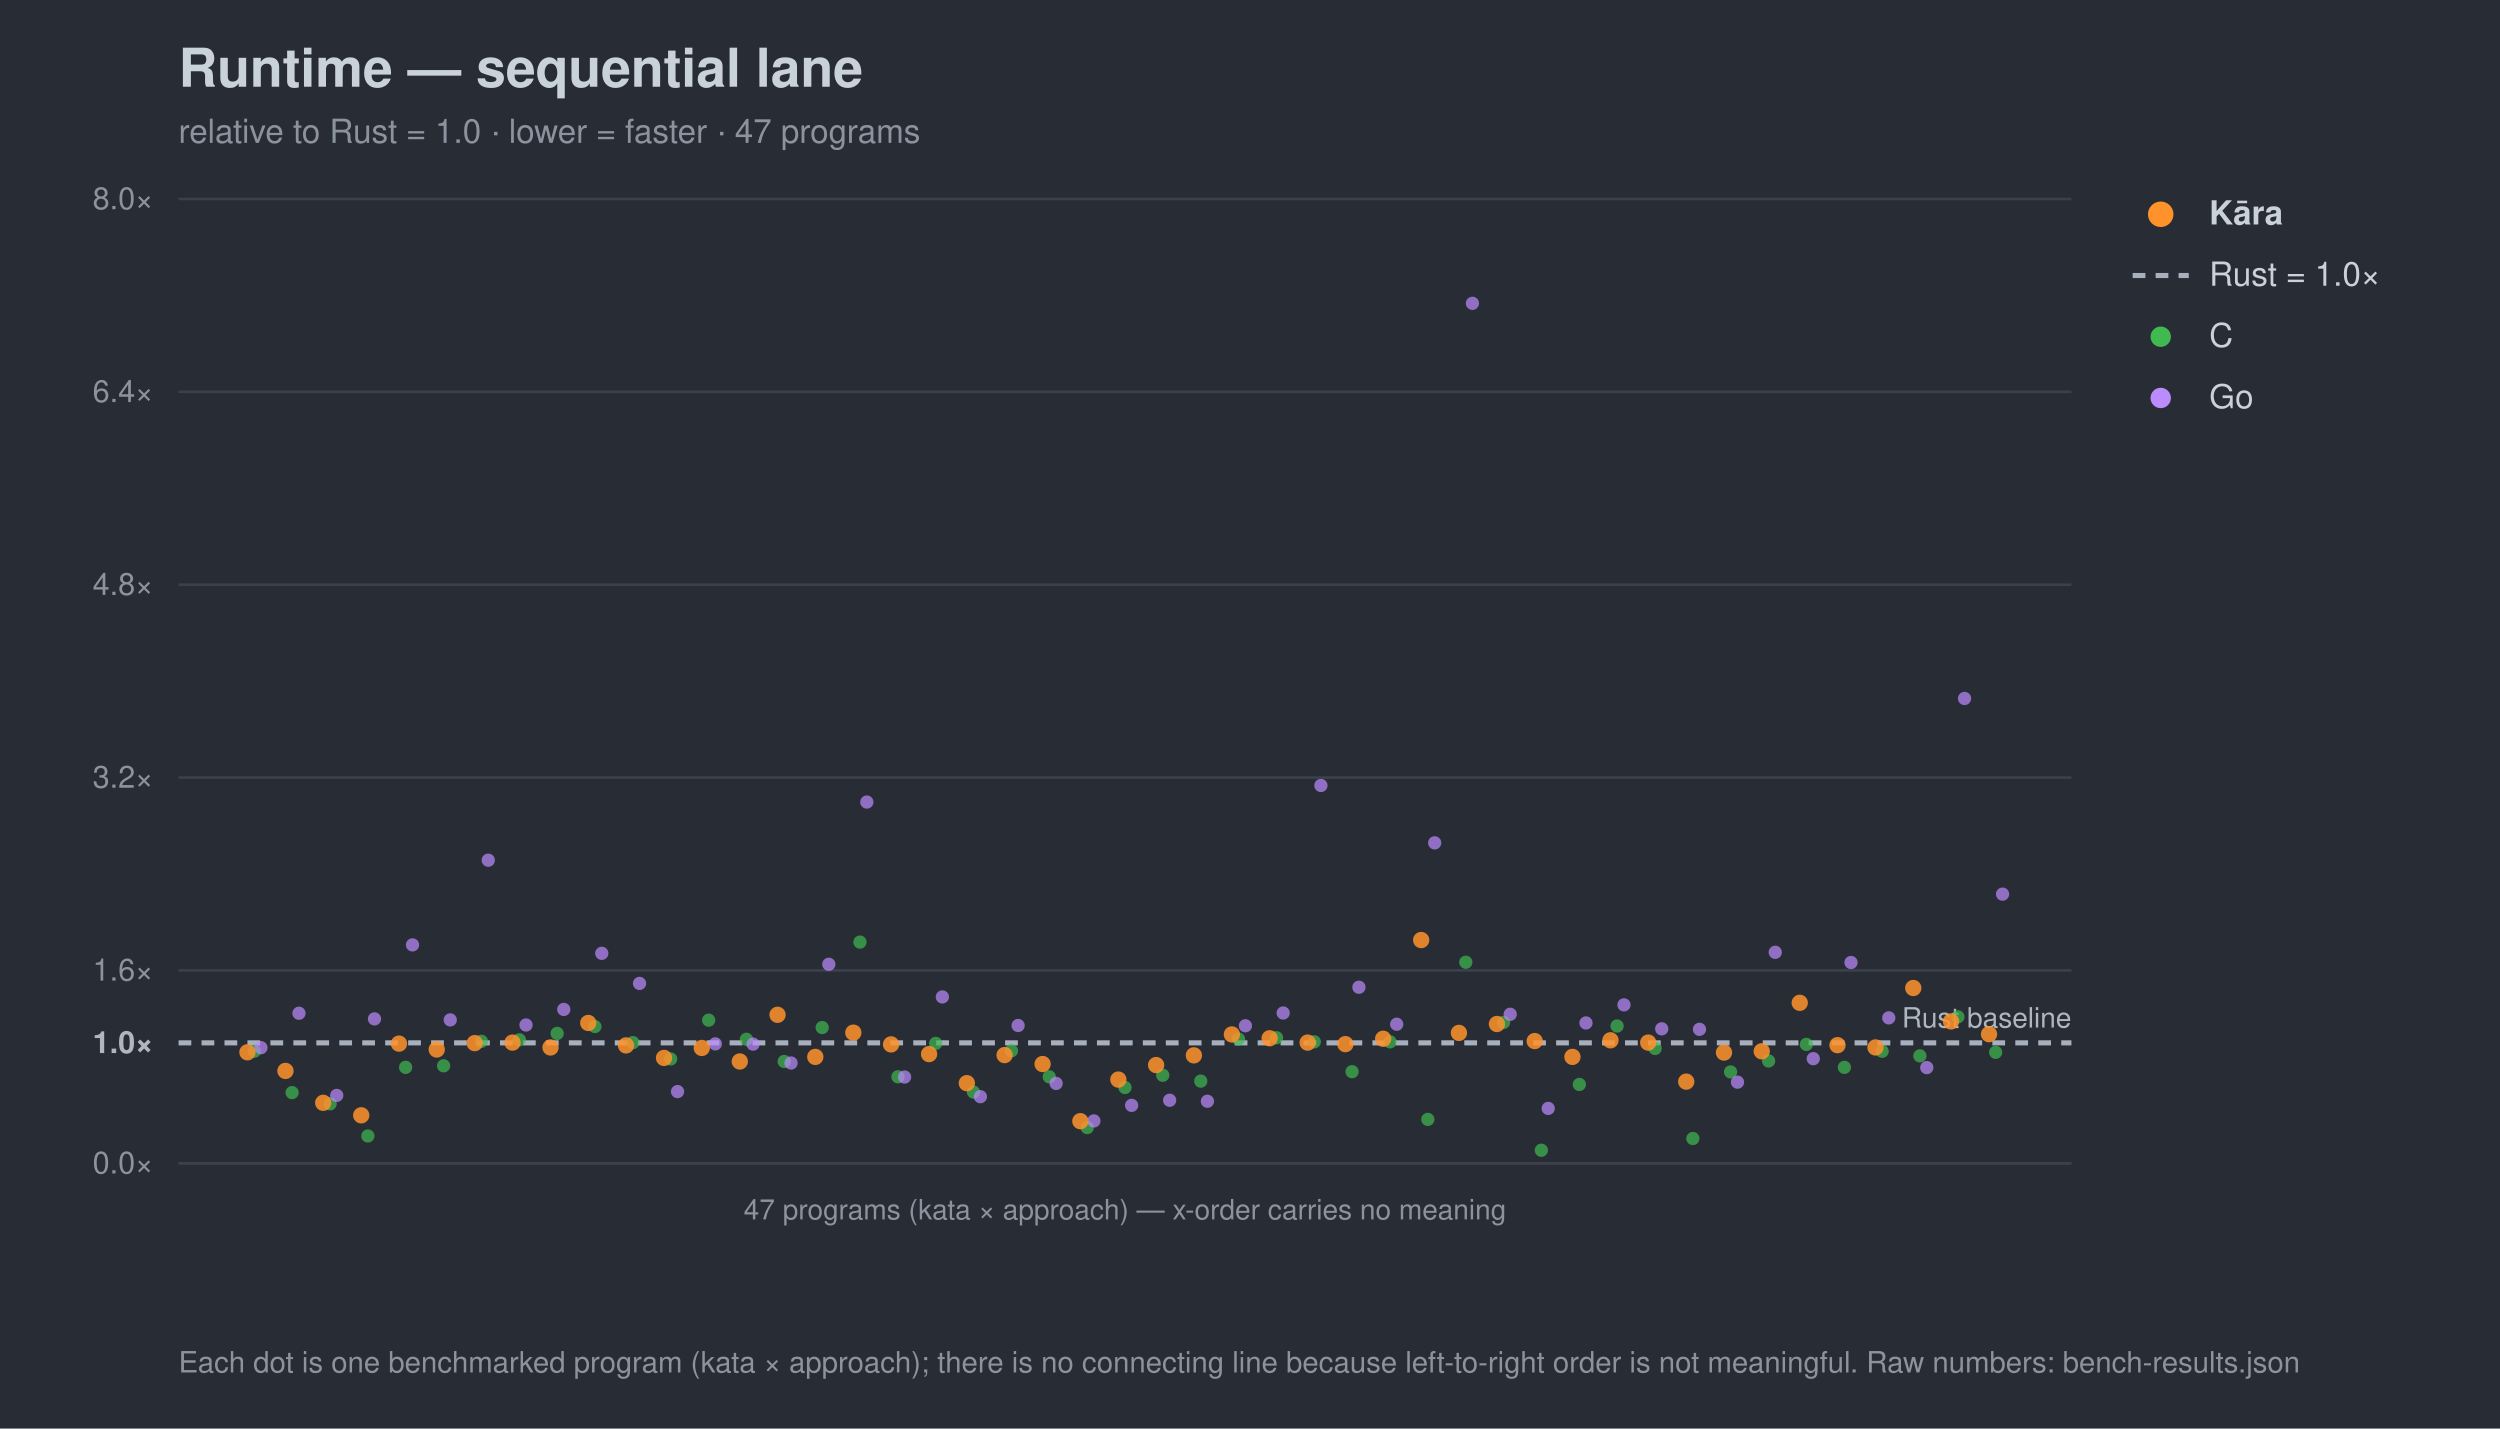
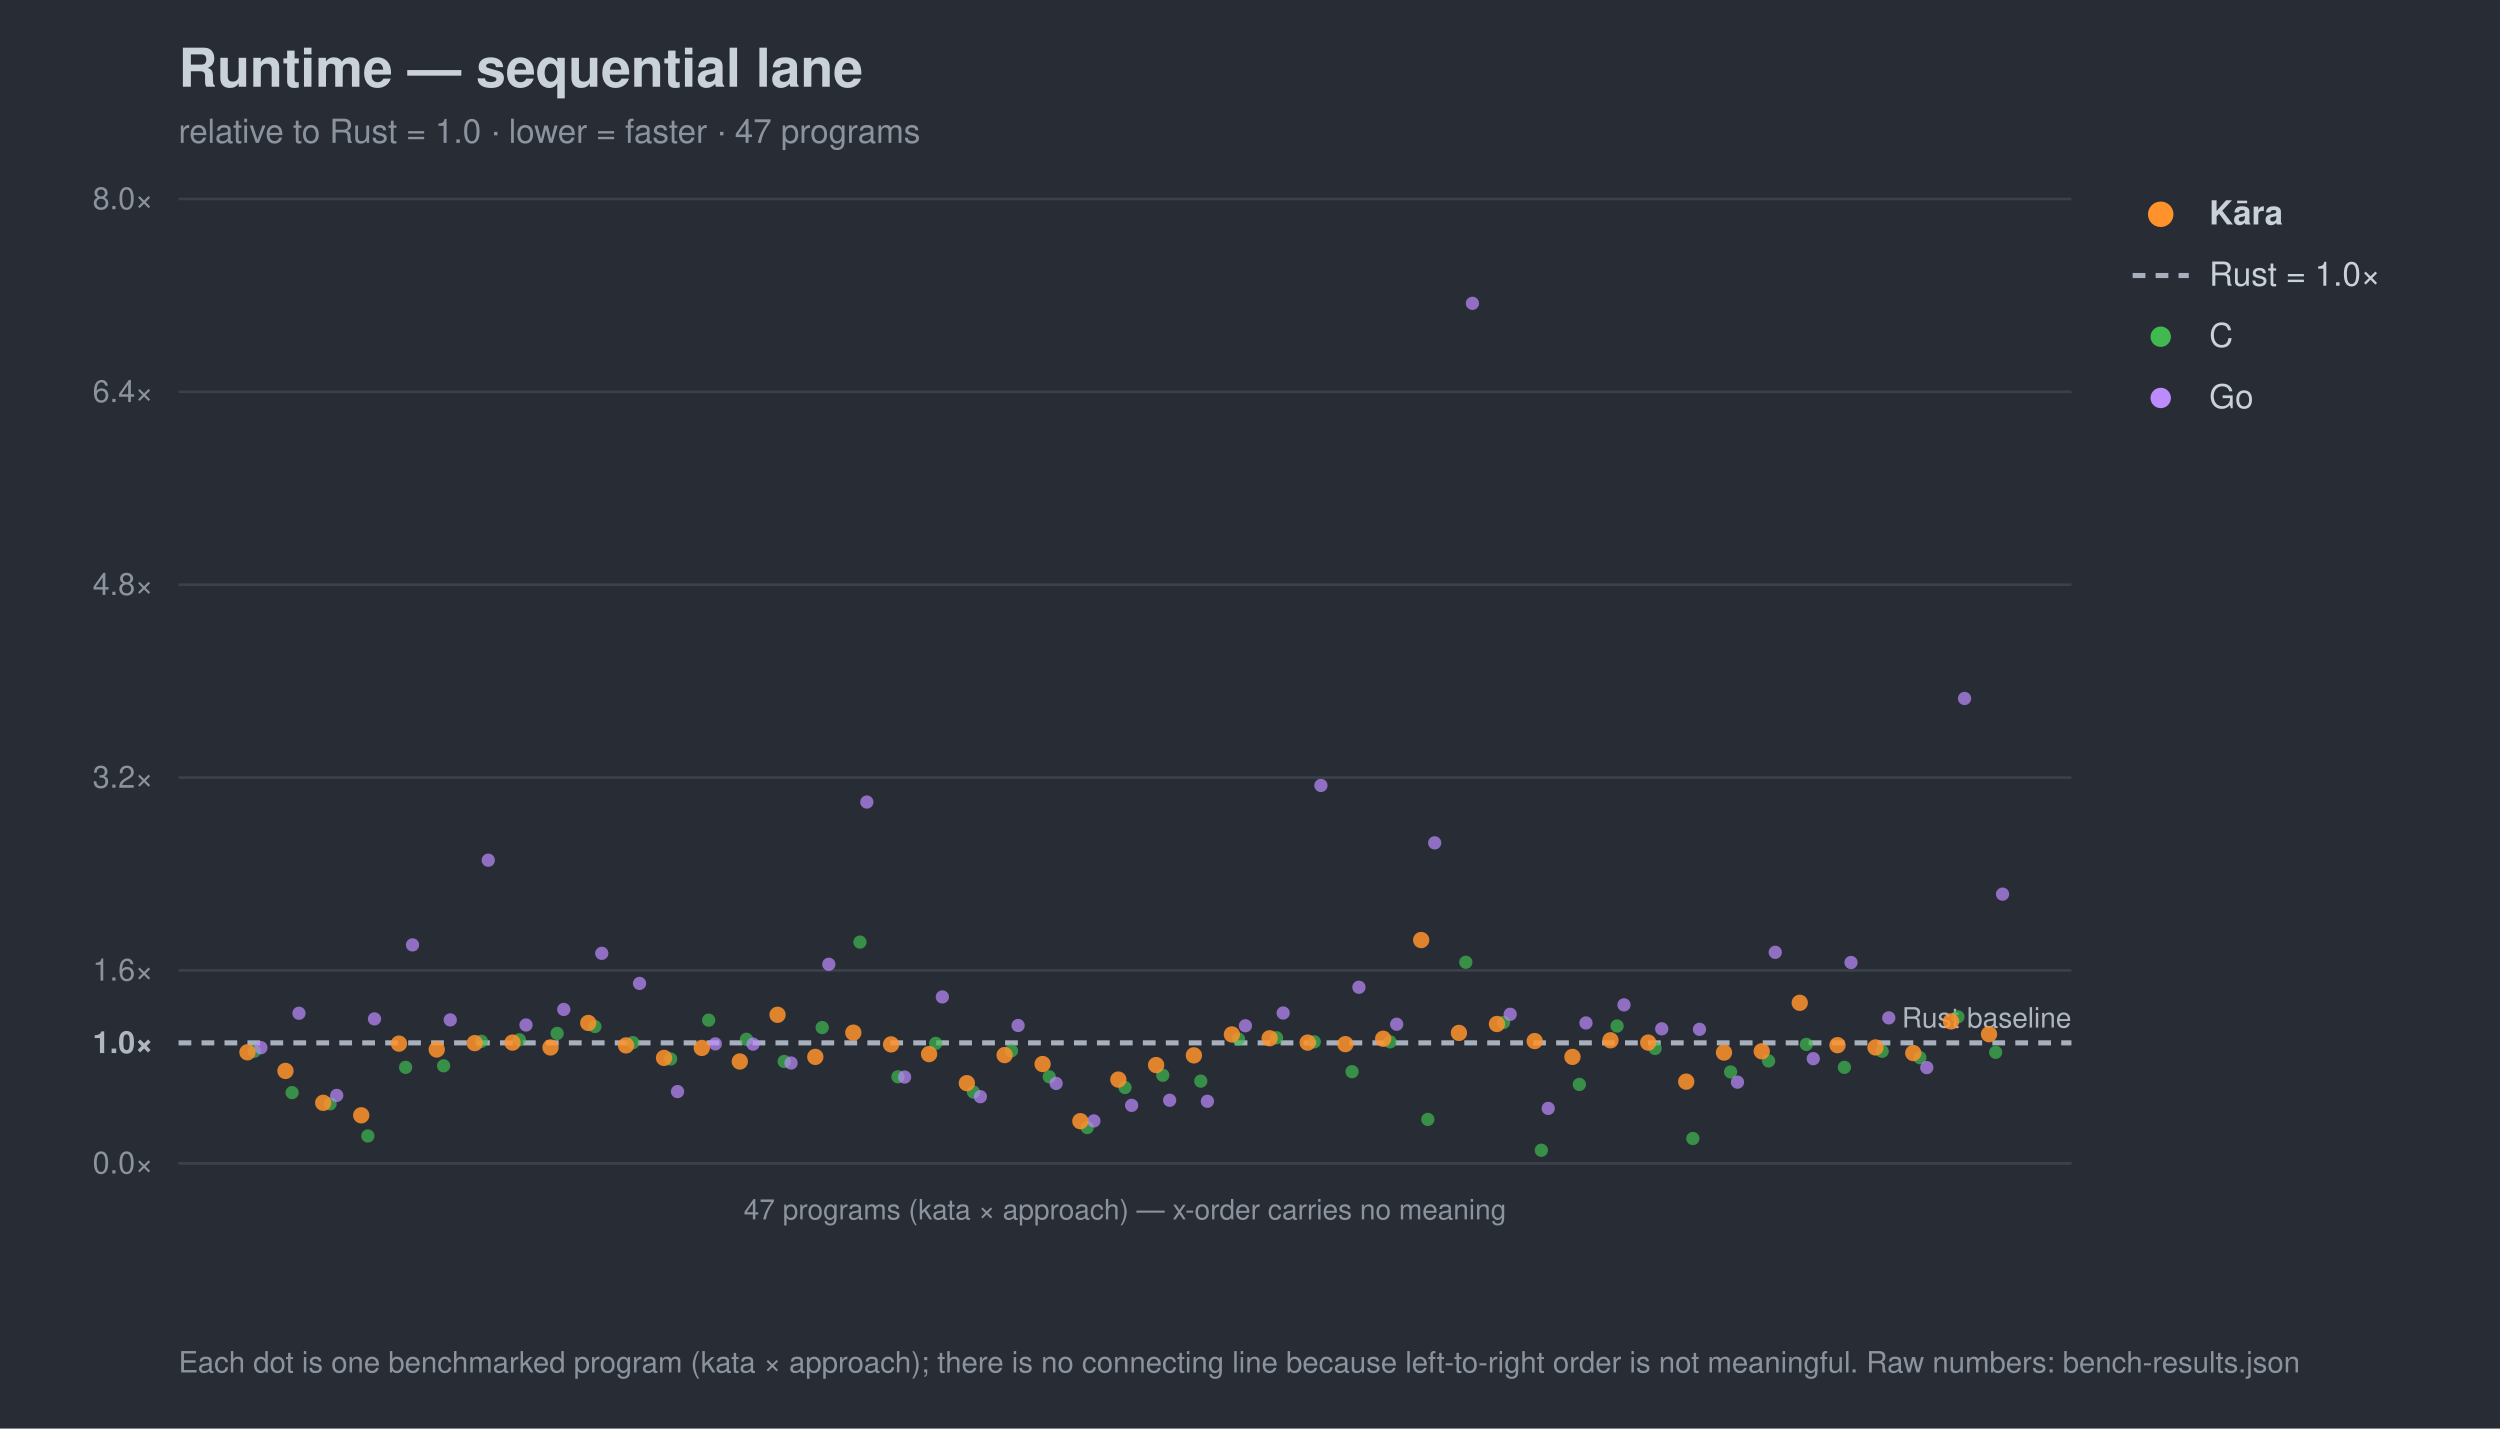
<svg xmlns="http://www.w3.org/2000/svg" width="980" height="560" viewBox="0 0 980 560" font-family="-apple-system,Segoe UI,Helvetica,Arial,sans-serif">
  <rect width="980" height="560" fill="#282c34" />
  <text x="70" y="34" font-size="21" font-weight="700" fill="#c9d1d9">Runtime — sequential lane</text>
  <text x="70" y="56" font-size="13" fill="#8b949e">relative to Rust = 1.0 · lower = faster · 47 programs</text>
  <line x1="70" y1="456.0" x2="812" y2="456.0" stroke="#3b414b" stroke-width="1" />
  <text x="60" y="460.0" font-size="12" text-anchor="end" fill="#8b949e">0.0×</text>
  <line x1="70" y1="408.8" x2="812" y2="408.8" stroke="#a7b0bc" stroke-width="2" stroke-dasharray="5 4" />
  <text x="60" y="412.8" font-size="12" text-anchor="end" fill="#aeb6c0" font-weight="700">1.0×</text>
  <line x1="70" y1="380.4" x2="812" y2="380.4" stroke="#3b414b" stroke-width="1" />
  <text x="60" y="384.4" font-size="12" text-anchor="end" fill="#8b949e">1.6×</text>
  <line x1="70" y1="304.8" x2="812" y2="304.8" stroke="#3b414b" stroke-width="1" />
  <text x="60" y="308.8" font-size="12" text-anchor="end" fill="#8b949e">3.2×</text>
  <line x1="70" y1="229.2" x2="812" y2="229.2" stroke="#3b414b" stroke-width="1" />
  <text x="60" y="233.2" font-size="12" text-anchor="end" fill="#8b949e">4.8×</text>
  <line x1="70" y1="153.6" x2="812" y2="153.6" stroke="#3b414b" stroke-width="1" />
  <text x="60" y="157.6" font-size="12" text-anchor="end" fill="#8b949e">6.4×</text>
  <line x1="70" y1="78.0" x2="812" y2="78.0" stroke="#3b414b" stroke-width="1" />
  <text x="60" y="82.0" font-size="12" text-anchor="end" fill="#8b949e">8.0×</text>
  <text x="812" y="402.8" font-size="11" text-anchor="end" fill="#aeb6c0">Rust baseline</text>
  <line x1="70" y1="456" x2="812" y2="456" stroke="#3b414b" />
  <text x="441.0" y="478" font-size="11" text-anchor="middle" fill="#8b949e">47 programs (kata × approach) — x-order carries no meaning</text>
  <circle cx="99.7" cy="412.1" r="2.6" fill="#3fb950" opacity="0.7" />
  <circle cx="114.5" cy="428.3" r="2.6" fill="#3fb950" opacity="0.7" />
  <circle cx="129.4" cy="432.7" r="2.6" fill="#3fb950" opacity="0.7" />
  <circle cx="144.2" cy="445.3" r="2.6" fill="#3fb950" opacity="0.7" />
  <circle cx="159.0" cy="418.4" r="2.6" fill="#3fb950" opacity="0.7" />
  <circle cx="173.9" cy="417.8" r="2.6" fill="#3fb950" opacity="0.7" />
  <circle cx="188.7" cy="408.2" r="2.6" fill="#3fb950" opacity="0.7" />
  <circle cx="203.6" cy="407.6" r="2.6" fill="#3fb950" opacity="0.7" />
  <circle cx="218.4" cy="405.1" r="2.6" fill="#3fb950" opacity="0.7" />
  <circle cx="233.2" cy="402.4" r="2.6" fill="#3fb950" opacity="0.7" />
  <circle cx="248.1" cy="408.7" r="2.6" fill="#3fb950" opacity="0.7" />
  <circle cx="262.9" cy="415.1" r="2.6" fill="#3fb950" opacity="0.7" />
  <circle cx="277.8" cy="399.9" r="2.6" fill="#3fb950" opacity="0.7" />
  <circle cx="292.6" cy="407.4" r="2.6" fill="#3fb950" opacity="0.7" />
  <circle cx="307.4" cy="416.1" r="2.6" fill="#3fb950" opacity="0.7" />
  <circle cx="322.3" cy="402.8" r="2.6" fill="#3fb950" opacity="0.7" />
  <circle cx="337.1" cy="369.3" r="2.6" fill="#3fb950" opacity="0.7" />
  <circle cx="352.0" cy="422.1" r="2.6" fill="#3fb950" opacity="0.7" />
  <circle cx="366.8" cy="409.0" r="2.6" fill="#3fb950" opacity="0.7" />
  <circle cx="381.6" cy="428.1" r="2.6" fill="#3fb950" opacity="0.7" />
  <circle cx="396.5" cy="411.9" r="2.6" fill="#3fb950" opacity="0.7" />
  <circle cx="411.3" cy="422.1" r="2.6" fill="#3fb950" opacity="0.7" />
  <circle cx="426.2" cy="442.0" r="2.6" fill="#3fb950" opacity="0.7" />
  <circle cx="441.0" cy="426.3" r="2.6" fill="#3fb950" opacity="0.7" />
  <circle cx="455.8" cy="421.5" r="2.6" fill="#3fb950" opacity="0.7" />
  <circle cx="470.7" cy="423.8" r="2.6" fill="#3fb950" opacity="0.7" />
  <circle cx="485.5" cy="407.3" r="2.6" fill="#3fb950" opacity="0.7" />
  <circle cx="500.4" cy="406.8" r="2.6" fill="#3fb950" opacity="0.7" />
  <circle cx="515.2" cy="408.4" r="2.6" fill="#3fb950" opacity="0.7" />
  <circle cx="530.0" cy="420.1" r="2.6" fill="#3fb950" opacity="0.7" />
  <circle cx="544.9" cy="408.4" r="2.6" fill="#3fb950" opacity="0.7" />
  <circle cx="559.7" cy="438.8" r="2.6" fill="#3fb950" opacity="0.7" />
  <circle cx="574.6" cy="377.2" r="2.6" fill="#3fb950" opacity="0.7" />
  <circle cx="589.4" cy="400.8" r="2.6" fill="#3fb950" opacity="0.7" />
  <circle cx="604.2" cy="450.9" r="2.6" fill="#3fb950" opacity="0.7" />
  <circle cx="619.1" cy="425.1" r="2.6" fill="#3fb950" opacity="0.7" />
  <circle cx="633.9" cy="402.2" r="2.6" fill="#3fb950" opacity="0.7" />
  <circle cx="648.8" cy="411.0" r="2.6" fill="#3fb950" opacity="0.7" />
  <circle cx="663.6" cy="446.3" r="2.6" fill="#3fb950" opacity="0.7" />
  <circle cx="678.4" cy="420.2" r="2.6" fill="#3fb950" opacity="0.7" />
  <circle cx="693.3" cy="415.9" r="2.6" fill="#3fb950" opacity="0.7" />
  <circle cx="708.1" cy="409.4" r="2.6" fill="#3fb950" opacity="0.7" />
  <circle cx="723.0" cy="418.4" r="2.6" fill="#3fb950" opacity="0.7" />
  <circle cx="737.8" cy="412.1" r="2.6" fill="#3fb950" opacity="0.7" />
-   <circle cx="752.6" cy="413.9" r="2.6" fill="#3fb950" opacity="0.7" />
+   <circle cx="752.6" cy="414.6" r="2.6" fill="#3fb950" opacity="0.7" />
  <circle cx="767.5" cy="398.6" r="2.6" fill="#3fb950" opacity="0.7" />
  <circle cx="782.3" cy="412.5" r="2.6" fill="#3fb950" opacity="0.7" />
  <circle cx="102.3" cy="410.7" r="2.6" fill="#bc8cff" opacity="0.7" />
  <circle cx="117.2" cy="397.2" r="2.6" fill="#bc8cff" opacity="0.7" />
  <circle cx="132.0" cy="429.4" r="2.6" fill="#bc8cff" opacity="0.7" />
  <circle cx="146.8" cy="399.4" r="2.6" fill="#bc8cff" opacity="0.7" />
  <circle cx="161.7" cy="370.4" r="2.6" fill="#bc8cff" opacity="0.7" />
  <circle cx="176.5" cy="399.8" r="2.6" fill="#bc8cff" opacity="0.7" />
  <circle cx="191.4" cy="337.2" r="2.6" fill="#bc8cff" opacity="0.7" />
  <circle cx="206.2" cy="401.8" r="2.6" fill="#bc8cff" opacity="0.7" />
  <circle cx="221.0" cy="395.7" r="2.6" fill="#bc8cff" opacity="0.7" />
  <circle cx="235.9" cy="373.7" r="2.6" fill="#bc8cff" opacity="0.7" />
  <circle cx="250.7" cy="385.5" r="2.6" fill="#bc8cff" opacity="0.7" />
  <circle cx="265.6" cy="427.9" r="2.6" fill="#bc8cff" opacity="0.7" />
  <circle cx="280.4" cy="409.2" r="2.6" fill="#bc8cff" opacity="0.7" />
  <circle cx="295.2" cy="409.3" r="2.6" fill="#bc8cff" opacity="0.7" />
  <circle cx="310.1" cy="416.7" r="2.6" fill="#bc8cff" opacity="0.7" />
  <circle cx="324.9" cy="378.0" r="2.6" fill="#bc8cff" opacity="0.7" />
  <circle cx="339.8" cy="314.4" r="2.6" fill="#bc8cff" opacity="0.7" />
  <circle cx="354.6" cy="422.2" r="2.6" fill="#bc8cff" opacity="0.7" />
  <circle cx="369.4" cy="390.8" r="2.6" fill="#bc8cff" opacity="0.7" />
  <circle cx="384.3" cy="429.9" r="2.6" fill="#bc8cff" opacity="0.7" />
  <circle cx="399.1" cy="402.0" r="2.6" fill="#bc8cff" opacity="0.7" />
  <circle cx="414.0" cy="424.7" r="2.6" fill="#bc8cff" opacity="0.7" />
  <circle cx="428.8" cy="439.4" r="2.6" fill="#bc8cff" opacity="0.7" />
  <circle cx="443.6" cy="433.3" r="2.6" fill="#bc8cff" opacity="0.7" />
  <circle cx="458.5" cy="431.3" r="2.6" fill="#bc8cff" opacity="0.7" />
  <circle cx="473.3" cy="431.7" r="2.6" fill="#bc8cff" opacity="0.7" />
  <circle cx="488.2" cy="402.1" r="2.6" fill="#bc8cff" opacity="0.7" />
  <circle cx="503.0" cy="397.1" r="2.6" fill="#bc8cff" opacity="0.7" />
  <circle cx="517.8" cy="307.9" r="2.6" fill="#bc8cff" opacity="0.7" />
  <circle cx="532.7" cy="387.0" r="2.6" fill="#bc8cff" opacity="0.7" />
  <circle cx="547.5" cy="401.5" r="2.6" fill="#bc8cff" opacity="0.7" />
  <circle cx="562.4" cy="330.4" r="2.6" fill="#bc8cff" opacity="0.7" />
  <circle cx="577.2" cy="118.9" r="2.6" fill="#bc8cff" opacity="0.7" />
  <circle cx="592.0" cy="397.6" r="2.6" fill="#bc8cff" opacity="0.7" />
  <circle cx="606.9" cy="434.5" r="2.6" fill="#bc8cff" opacity="0.7" />
  <circle cx="621.7" cy="401.0" r="2.6" fill="#bc8cff" opacity="0.7" />
  <circle cx="636.6" cy="393.9" r="2.6" fill="#bc8cff" opacity="0.7" />
  <circle cx="651.4" cy="403.3" r="2.6" fill="#bc8cff" opacity="0.7" />
  <circle cx="666.2" cy="403.5" r="2.6" fill="#bc8cff" opacity="0.7" />
  <circle cx="681.1" cy="424.2" r="2.6" fill="#bc8cff" opacity="0.7" />
  <circle cx="695.9" cy="373.3" r="2.6" fill="#bc8cff" opacity="0.7" />
  <circle cx="710.8" cy="415.0" r="2.6" fill="#bc8cff" opacity="0.7" />
  <circle cx="725.6" cy="377.3" r="2.6" fill="#bc8cff" opacity="0.7" />
  <circle cx="740.4" cy="399.0" r="2.6" fill="#bc8cff" opacity="0.7" />
  <circle cx="755.3" cy="418.5" r="2.6" fill="#bc8cff" opacity="0.7" />
  <circle cx="770.1" cy="273.8" r="2.6" fill="#bc8cff" opacity="0.7" />
  <circle cx="785.0" cy="350.5" r="2.6" fill="#bc8cff" opacity="0.7" />
  <circle cx="97.0" cy="412.5" r="3.2" fill="#ff922b" opacity="0.85" />
  <circle cx="111.9" cy="419.8" r="3.2" fill="#ff922b" opacity="0.85" />
  <circle cx="126.7" cy="432.3" r="3.2" fill="#ff922b" opacity="0.85" />
  <circle cx="141.6" cy="437.2" r="3.2" fill="#ff922b" opacity="0.85" />
  <circle cx="156.4" cy="409.1" r="3.2" fill="#ff922b" opacity="0.85" />
  <circle cx="171.2" cy="411.4" r="3.2" fill="#ff922b" opacity="0.85" />
  <circle cx="186.1" cy="408.9" r="3.2" fill="#ff922b" opacity="0.85" />
  <circle cx="200.9" cy="408.7" r="3.2" fill="#ff922b" opacity="0.85" />
  <circle cx="215.8" cy="410.6" r="3.2" fill="#ff922b" opacity="0.85" />
  <circle cx="230.6" cy="401.0" r="3.2" fill="#ff922b" opacity="0.85" />
  <circle cx="245.4" cy="409.8" r="3.2" fill="#ff922b" opacity="0.85" />
  <circle cx="260.3" cy="414.7" r="3.2" fill="#ff922b" opacity="0.85" />
  <circle cx="275.1" cy="410.8" r="3.2" fill="#ff922b" opacity="0.85" />
  <circle cx="290.0" cy="416.1" r="3.2" fill="#ff922b" opacity="0.85" />
  <circle cx="304.8" cy="397.8" r="3.2" fill="#ff922b" opacity="0.85" />
  <circle cx="319.6" cy="414.3" r="3.2" fill="#ff922b" opacity="0.85" />
  <circle cx="334.5" cy="404.8" r="3.2" fill="#ff922b" opacity="0.85" />
  <circle cx="349.3" cy="409.4" r="3.2" fill="#ff922b" opacity="0.85" />
  <circle cx="364.2" cy="413.2" r="3.2" fill="#ff922b" opacity="0.85" />
  <circle cx="379.0" cy="424.6" r="3.2" fill="#ff922b" opacity="0.85" />
  <circle cx="393.8" cy="413.6" r="3.2" fill="#ff922b" opacity="0.85" />
  <circle cx="408.7" cy="417.1" r="3.2" fill="#ff922b" opacity="0.85" />
  <circle cx="423.5" cy="439.5" r="3.2" fill="#ff922b" opacity="0.85" />
  <circle cx="438.4" cy="423.2" r="3.2" fill="#ff922b" opacity="0.85" />
  <circle cx="453.2" cy="417.5" r="3.2" fill="#ff922b" opacity="0.85" />
  <circle cx="468.0" cy="413.7" r="3.2" fill="#ff922b" opacity="0.85" />
  <circle cx="482.9" cy="405.5" r="3.2" fill="#ff922b" opacity="0.85" />
  <circle cx="497.7" cy="407.0" r="3.2" fill="#ff922b" opacity="0.85" />
  <circle cx="512.6" cy="408.7" r="3.2" fill="#ff922b" opacity="0.85" />
  <circle cx="527.4" cy="409.3" r="3.2" fill="#ff922b" opacity="0.85" />
  <circle cx="542.2" cy="407.2" r="3.2" fill="#ff922b" opacity="0.85" />
  <circle cx="557.1" cy="368.5" r="3.2" fill="#ff922b" opacity="0.85" />
  <circle cx="571.9" cy="404.9" r="3.2" fill="#ff922b" opacity="0.85" />
  <circle cx="586.8" cy="401.4" r="3.2" fill="#ff922b" opacity="0.85" />
  <circle cx="601.6" cy="408.1" r="3.2" fill="#ff922b" opacity="0.85" />
  <circle cx="616.4" cy="414.3" r="3.2" fill="#ff922b" opacity="0.85" />
  <circle cx="631.3" cy="407.8" r="3.2" fill="#ff922b" opacity="0.85" />
  <circle cx="646.1" cy="408.7" r="3.2" fill="#ff922b" opacity="0.85" />
  <circle cx="661.0" cy="424.0" r="3.2" fill="#ff922b" opacity="0.85" />
  <circle cx="675.8" cy="412.6" r="3.2" fill="#ff922b" opacity="0.85" />
  <circle cx="690.6" cy="412.1" r="3.2" fill="#ff922b" opacity="0.85" />
  <circle cx="705.5" cy="393.1" r="3.2" fill="#ff922b" opacity="0.85" />
  <circle cx="720.3" cy="409.7" r="3.2" fill="#ff922b" opacity="0.85" />
  <circle cx="735.2" cy="410.6" r="3.2" fill="#ff922b" opacity="0.85" />
-   <circle cx="750.0" cy="387.3" r="3.2" fill="#ff922b" opacity="0.85" />
+   <circle cx="750.0" cy="412.8" r="3.2" fill="#ff922b" opacity="0.85" />
  <circle cx="764.8" cy="400.4" r="3.2" fill="#ff922b" opacity="0.85" />
  <circle cx="779.7" cy="405.4" r="3.2" fill="#ff922b" opacity="0.85" />
  <circle cx="847" cy="84" r="5" fill="#ff922b" />
  <text x="866" y="88" font-size="13" fill="#c9d1d9" font-weight="700">Kāra</text>
  <line x1="836" y1="108" x2="858" y2="108" stroke="#a7b0bc" stroke-width="2" stroke-dasharray="5 4" />
  <text x="866" y="112" font-size="13" fill="#c9d1d9" font-weight="400">Rust = 1.0×</text>
  <circle cx="847" cy="132" r="4" fill="#3fb950" />
  <text x="866" y="136" font-size="13" fill="#c9d1d9" font-weight="400">C</text>
  <circle cx="847" cy="156" r="4" fill="#bc8cff" />
  <text x="866" y="160" font-size="13" fill="#c9d1d9" font-weight="400">Go</text>
  <text x="70" y="538" font-size="11.5" fill="#8b949e">Each dot is one benchmarked program (kata × approach); there is no connecting line because left-to-right order is not meaningful. Raw numbers: bench-results.json</text>
</svg>
